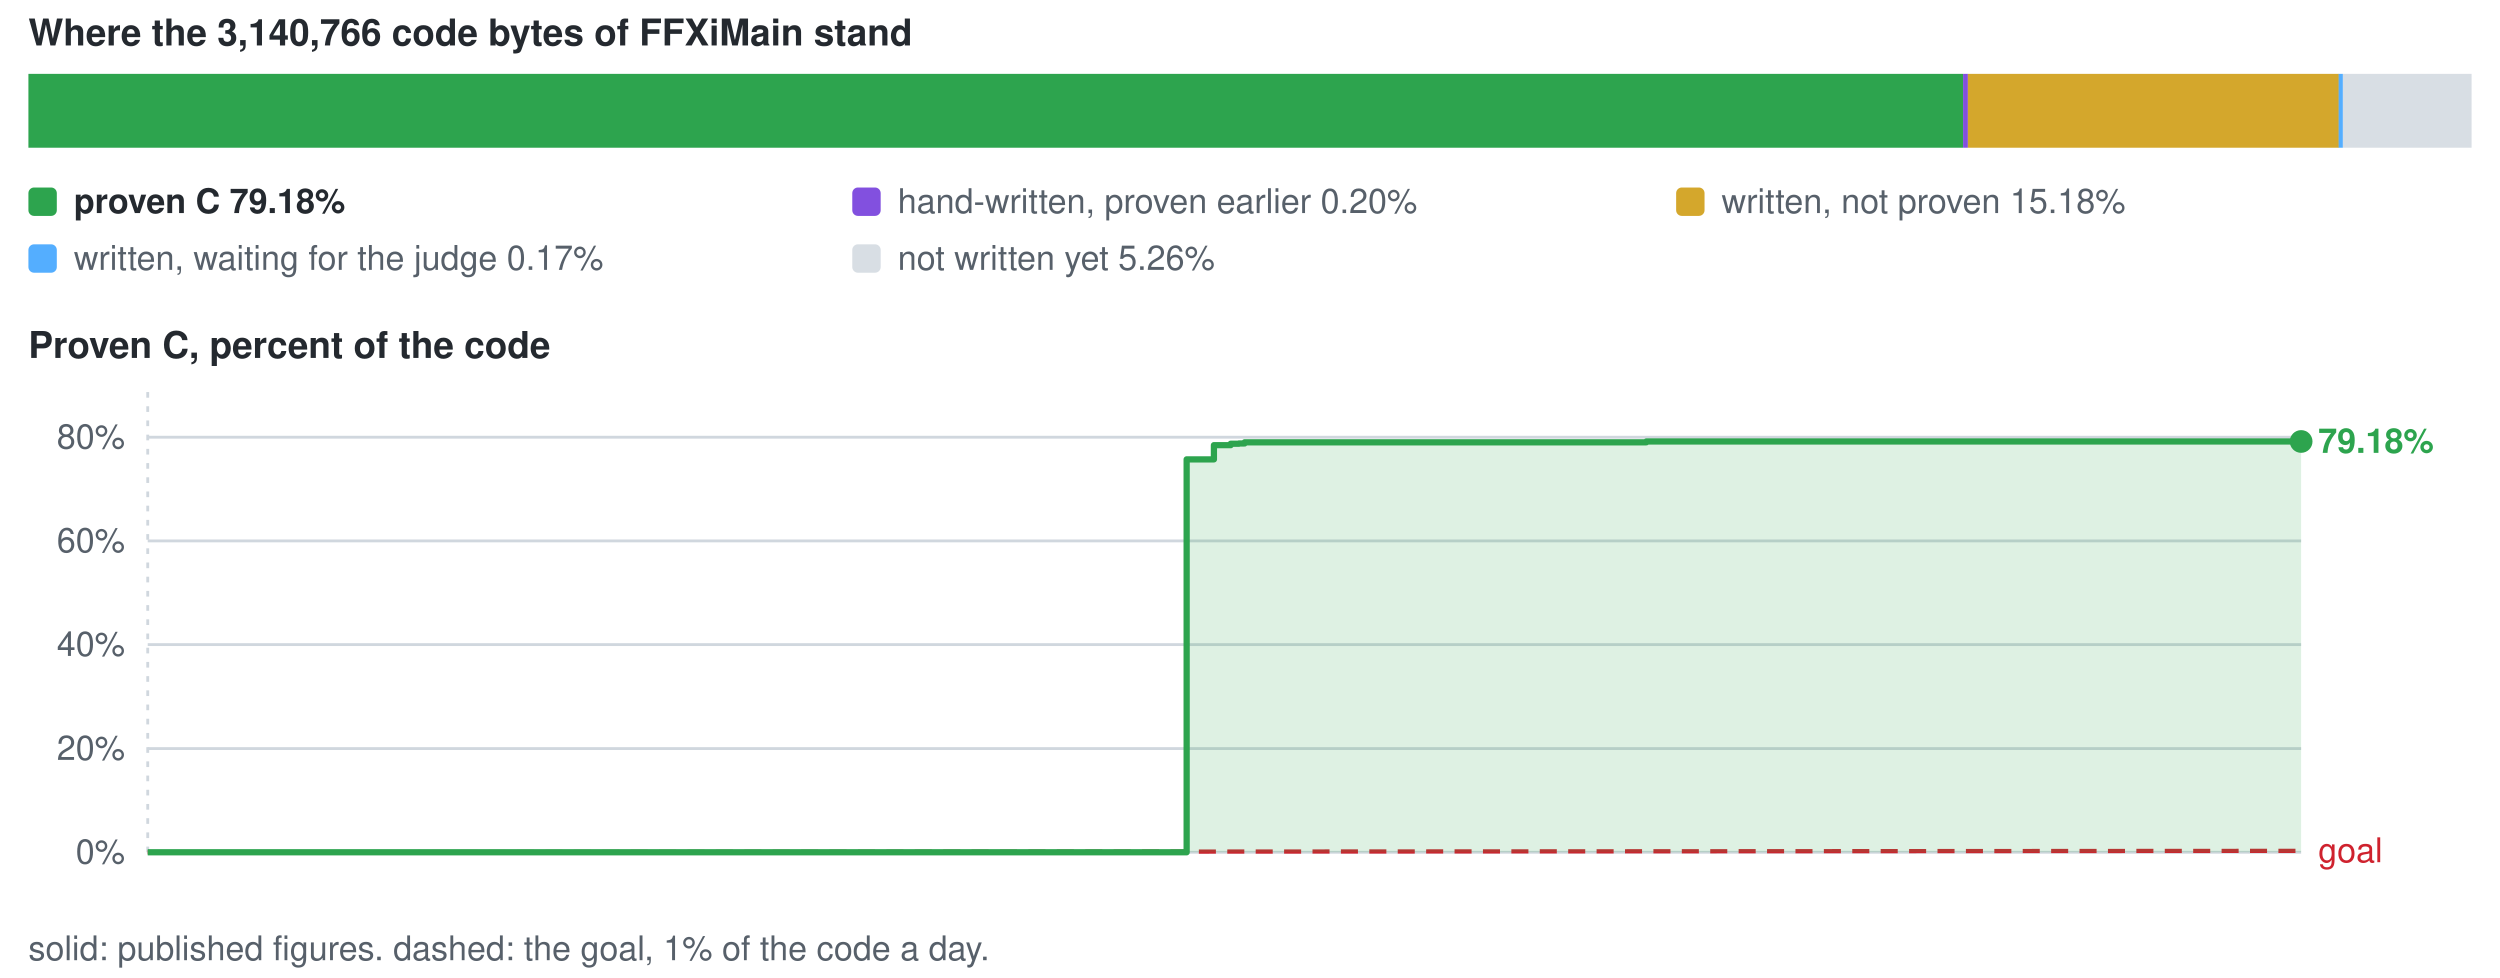
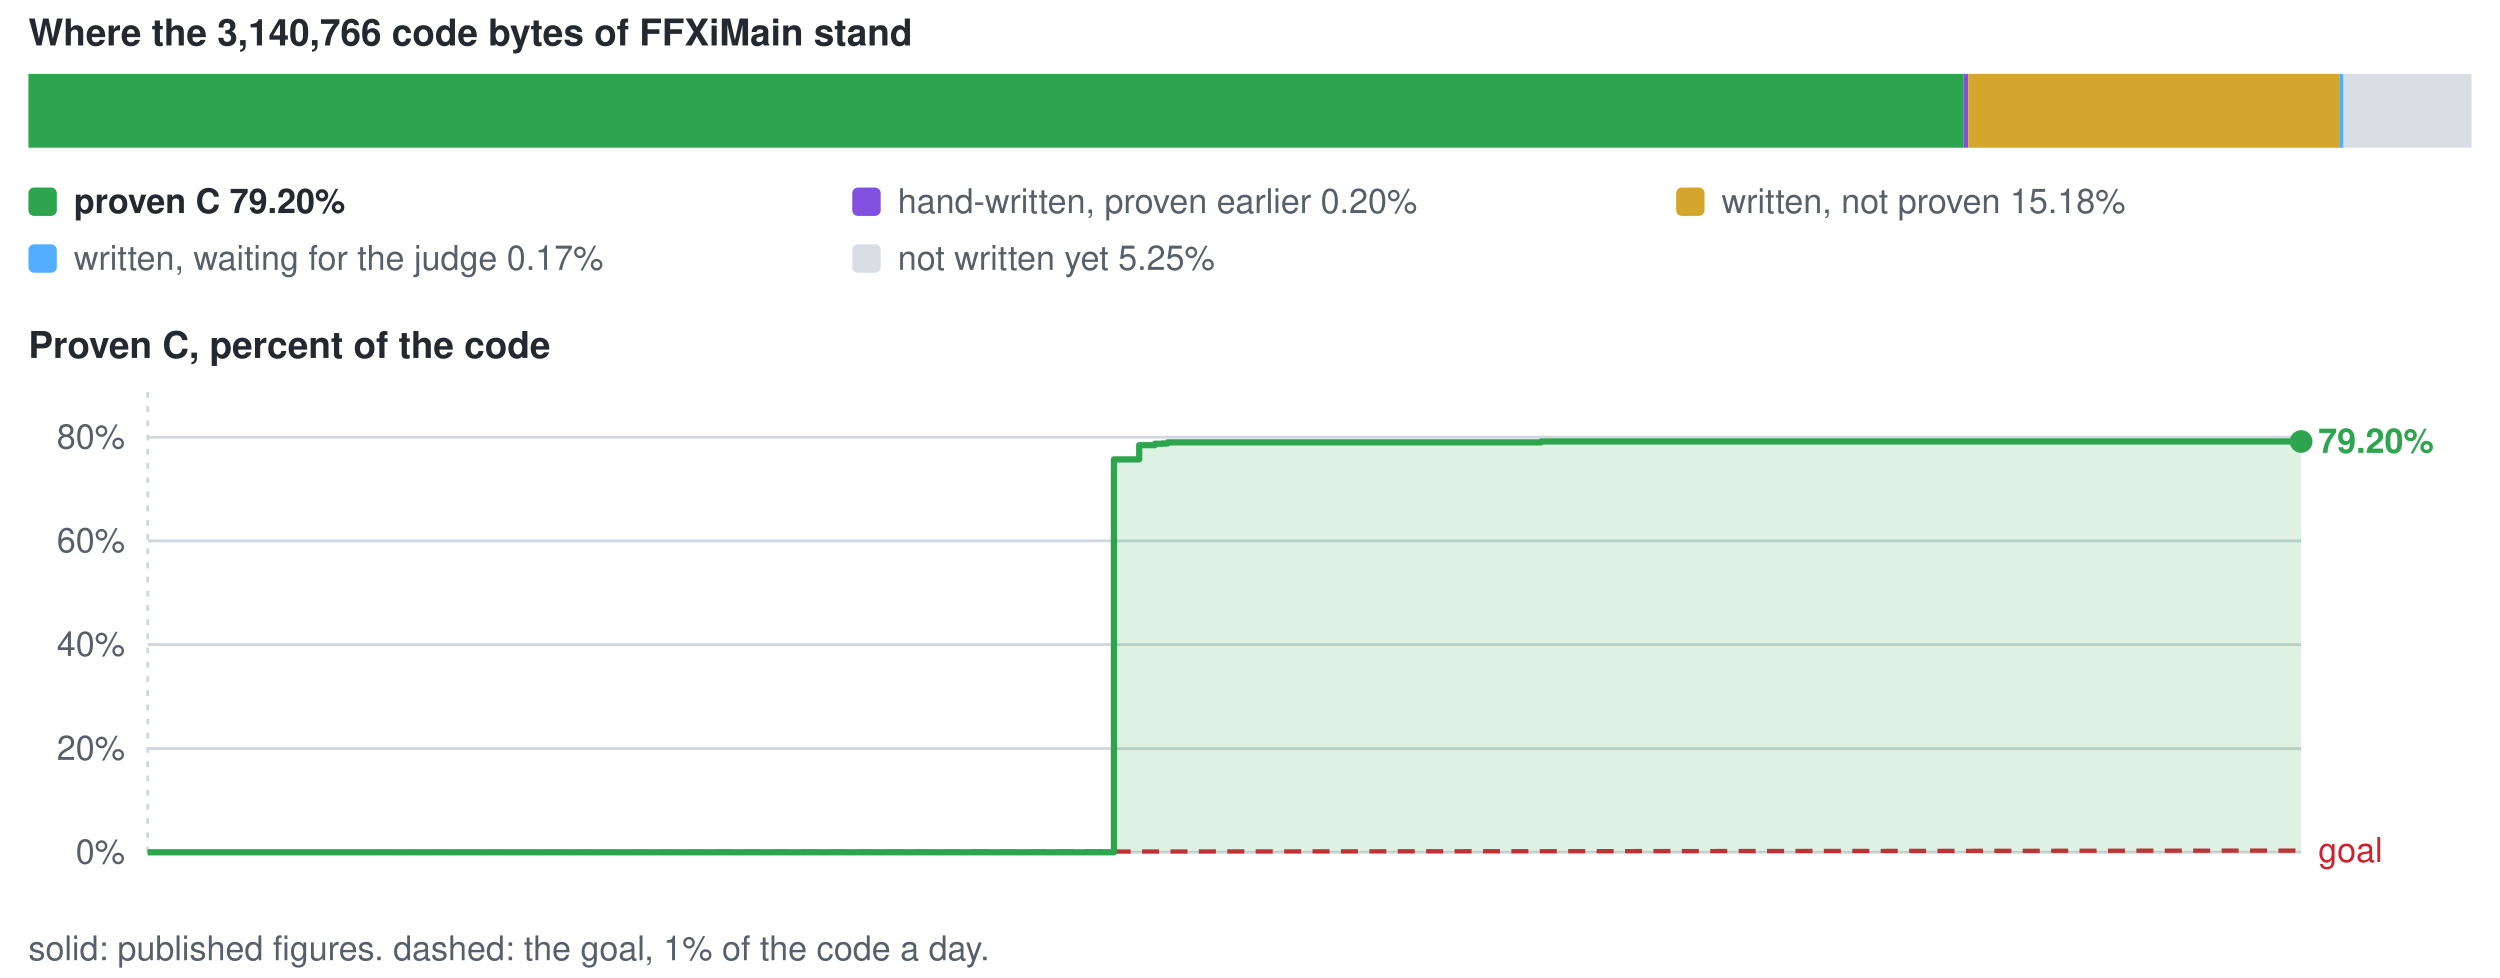
<svg xmlns="http://www.w3.org/2000/svg" viewBox="0 0 880 344" width="880" height="344" role="img" aria-label="conversion progress">
  <style>text{font-family:-apple-system,BlinkMacSystemFont,'Segoe UI',Helvetica,Arial,sans-serif;font-size:12px;fill:#57606a}.s{fill:#24292f;font-weight:600}.b{font-size:13px}</style>
  <text x="10" y="16" class="s b">Where the 3,140,766 code bytes of FFXiMain stand</text>
-   <rect x="10.0" y="26" width="681.0" height="26" fill="#2da44e" />
-   <rect x="691.0" y="26" width="1.7" height="26" fill="#8250df" />
-   <rect x="692.7" y="26" width="130.6" height="26" fill="#d4a72c" />
-   <rect x="823.2" y="26" width="1.5" height="26" fill="#54aeff" />
-   <rect x="824.7" y="26" width="45.3" height="26" fill="#d8dee4" />
+   <rect x="10.0" y="26" width="681.1" height="26" fill="#2da44e" />
+   <rect x="691.1" y="26" width="1.7" height="26" fill="#8250df" />
+   <rect x="692.8" y="26" width="130.6" height="26" fill="#d4a72c" />
+   <rect x="823.4" y="26" width="1.5" height="26" fill="#54aeff" />
+   <rect x="824.9" y="26" width="45.1" height="26" fill="#d8dee4" />
  <rect x="10" y="66" width="10" height="10" rx="2" fill="#2da44e" />
-   <text x="26" y="75" class="s">proven C 79.18%</text>
+   <text x="26" y="75" class="s">proven C 79.20%</text>
  <rect x="300" y="66" width="10" height="10" rx="2" fill="#8250df" />
  <text x="316" y="75">hand-written, proven earlier 0.20%</text>
  <rect x="590" y="66" width="10" height="10" rx="2" fill="#d4a72c" />
  <text x="606" y="75">written, not proven 15.18%</text>
  <rect x="10" y="86" width="10" height="10" rx="2" fill="#54aeff" />
  <text x="26" y="95">written, waiting for the judge 0.17%</text>
  <rect x="300" y="86" width="10" height="10" rx="2" fill="#d8dee4" />
-   <text x="316" y="95">not written yet 5.26%</text>
+   <text x="316" y="95">not written yet 5.25%</text>
  <text x="10" y="126" class="s b">Proven C, percent of the code</text>
  <line x1="52" y1="300.0" x2="810" y2="300.0" stroke="#d0d7de" stroke-width="1" />
  <text x="44" y="304.0" text-anchor="end">0%</text>
  <line x1="52" y1="263.5" x2="810" y2="263.5" stroke="#d0d7de" stroke-width="1" />
  <text x="44" y="267.5" text-anchor="end">20%</text>
  <line x1="52" y1="226.9" x2="810" y2="226.9" stroke="#d0d7de" stroke-width="1" />
  <text x="44" y="230.9" text-anchor="end">40%</text>
  <line x1="52" y1="190.4" x2="810" y2="190.4" stroke="#d0d7de" stroke-width="1" />
  <text x="44" y="194.4" text-anchor="end">60%</text>
  <line x1="52" y1="153.9" x2="810" y2="153.9" stroke="#d0d7de" stroke-width="1" />
  <text x="44" y="157.9" text-anchor="end">80%</text>
  <line x1="52.0" y1="138" x2="52.0" y2="300" stroke="#d0d7de" stroke-width="1" stroke-dasharray="2 3" />
-   <line x1="52.0" y1="300.0" x2="810.0" y2="299.5" stroke="#cf222e" stroke-width="1.5" stroke-dasharray="6 4" />
-   <text x="816.0" y="303.5" style="fill:#cf222e">goal</text>
-   <path d="M52.0 300.0 H417.7 V161.7 H427.3 V156.7 H433.2 V156.2 H436.1 V156.1 H438.1 V155.7 H438.6 V155.7 H579.5 V155.4 H630.5 V155.4 H688.5 V155.4 H689.0 V155.4 H728.6 V155.4 H810.0 V155.4 V300.0 H52.0 Z" fill="#2da44e" fill-opacity="0.16" />
-   <path d="M52.0 300.0 H417.7 V161.7 H427.3 V156.7 H433.2 V156.2 H436.1 V156.1 H438.1 V155.7 H438.6 V155.7 H579.5 V155.4 H630.5 V155.4 H688.5 V155.4 H689.0 V155.4 H728.6 V155.4 H810.0 V155.4" fill="none" stroke="#2da44e" stroke-width="2.2" stroke-linejoin="round" />
+   <line x1="52.0" y1="300.0" x2="810.0" y2="299.4" stroke="#cf222e" stroke-width="1.5" stroke-dasharray="6 4" />
+   <text x="816.0" y="303.4" style="fill:#cf222e">goal</text>
+   <path d="M52.0 300.0 H392.1 V161.7 H401.0 V156.7 H406.5 V156.2 H409.1 V156.1 H411.0 V155.7 H411.5 V155.7 H542.5 V155.4 H590.0 V155.4 H643.8 V155.4 H644.3 V155.4 H681.1 V155.4 H757.0 V155.4 H810.0 V155.4 V300.0 H52.0 Z" fill="#2da44e" fill-opacity="0.16" />
+   <path d="M52.0 300.0 H392.1 V161.7 H401.0 V156.7 H406.5 V156.2 H409.1 V156.1 H411.0 V155.7 H411.5 V155.7 H542.5 V155.4 H590.0 V155.4 H643.8 V155.4 H644.3 V155.4 H681.1 V155.4 H757.0 V155.4 H810.0 V155.4" fill="none" stroke="#2da44e" stroke-width="2.2" stroke-linejoin="round" />
  <circle cx="810.0" cy="155.4" r="4" fill="#2da44e" />
-   <text x="816.0" y="159.4" class="s" style="fill:#2da44e">79.18%</text>
+   <text x="816.0" y="159.4" class="s" style="fill:#2da44e">79.20%</text>
  <text x="10" y="338">solid: published figures. dashed: the goal, 1% of the code a day.</text>
</svg>
